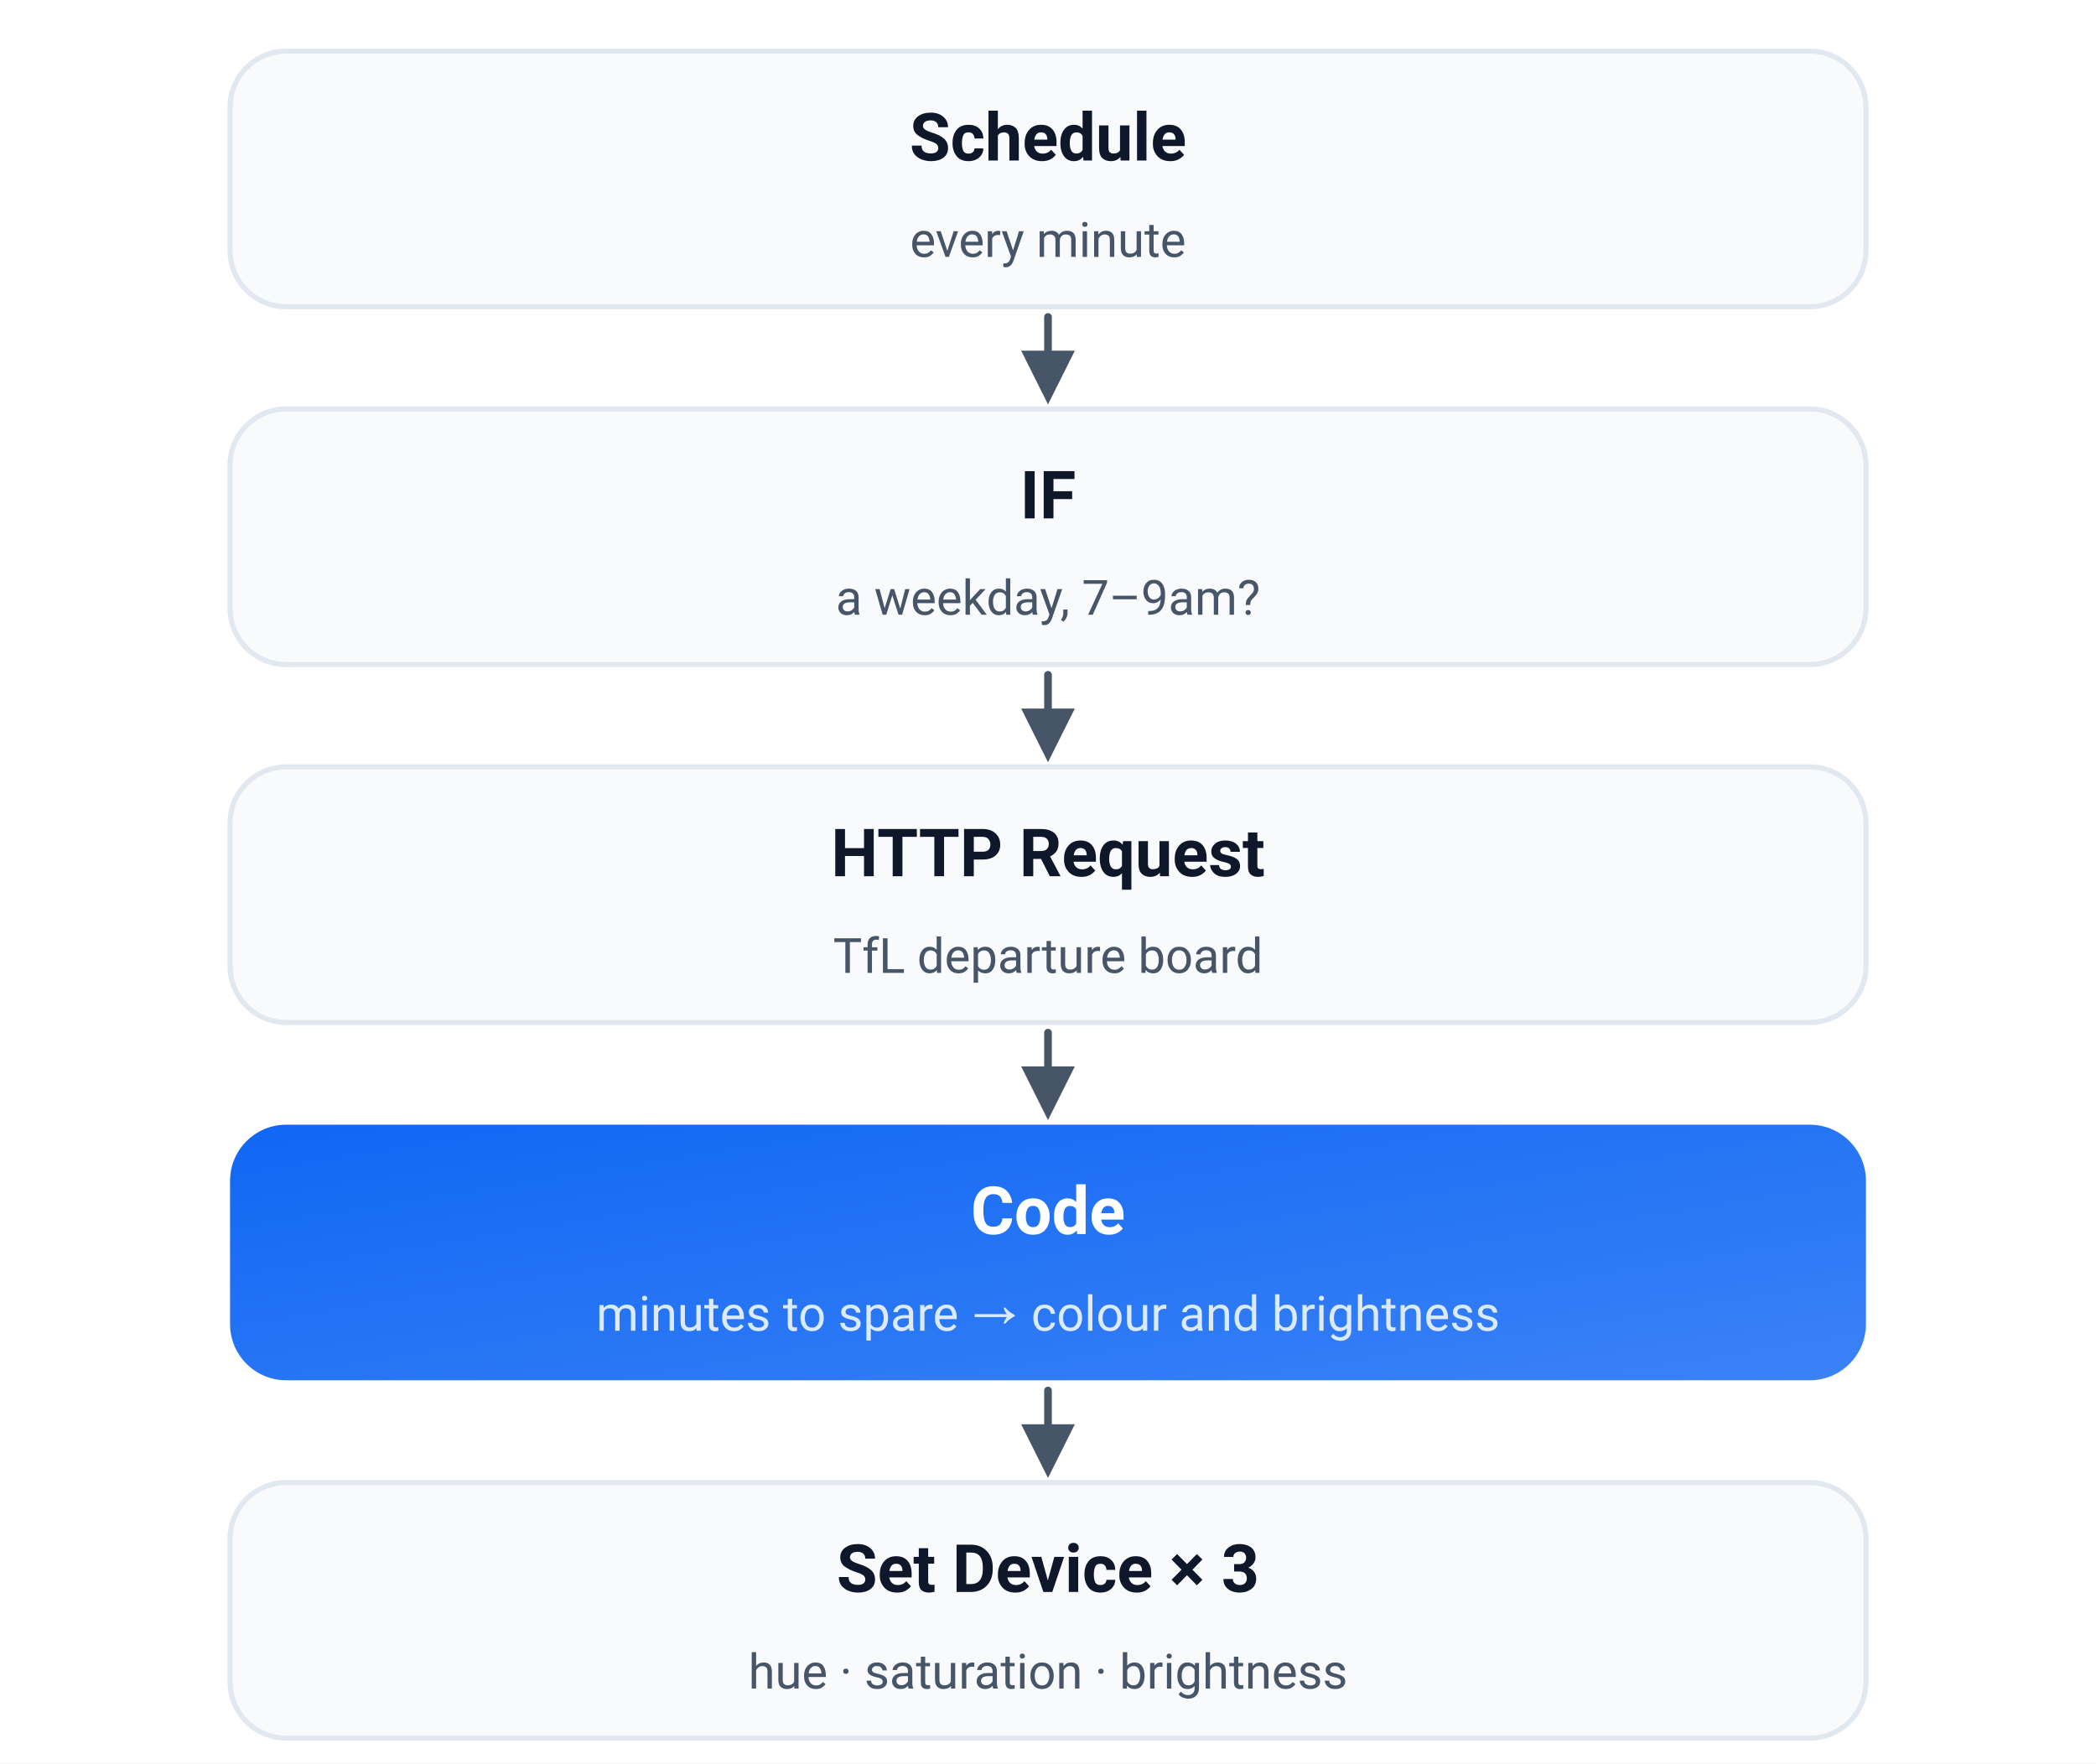
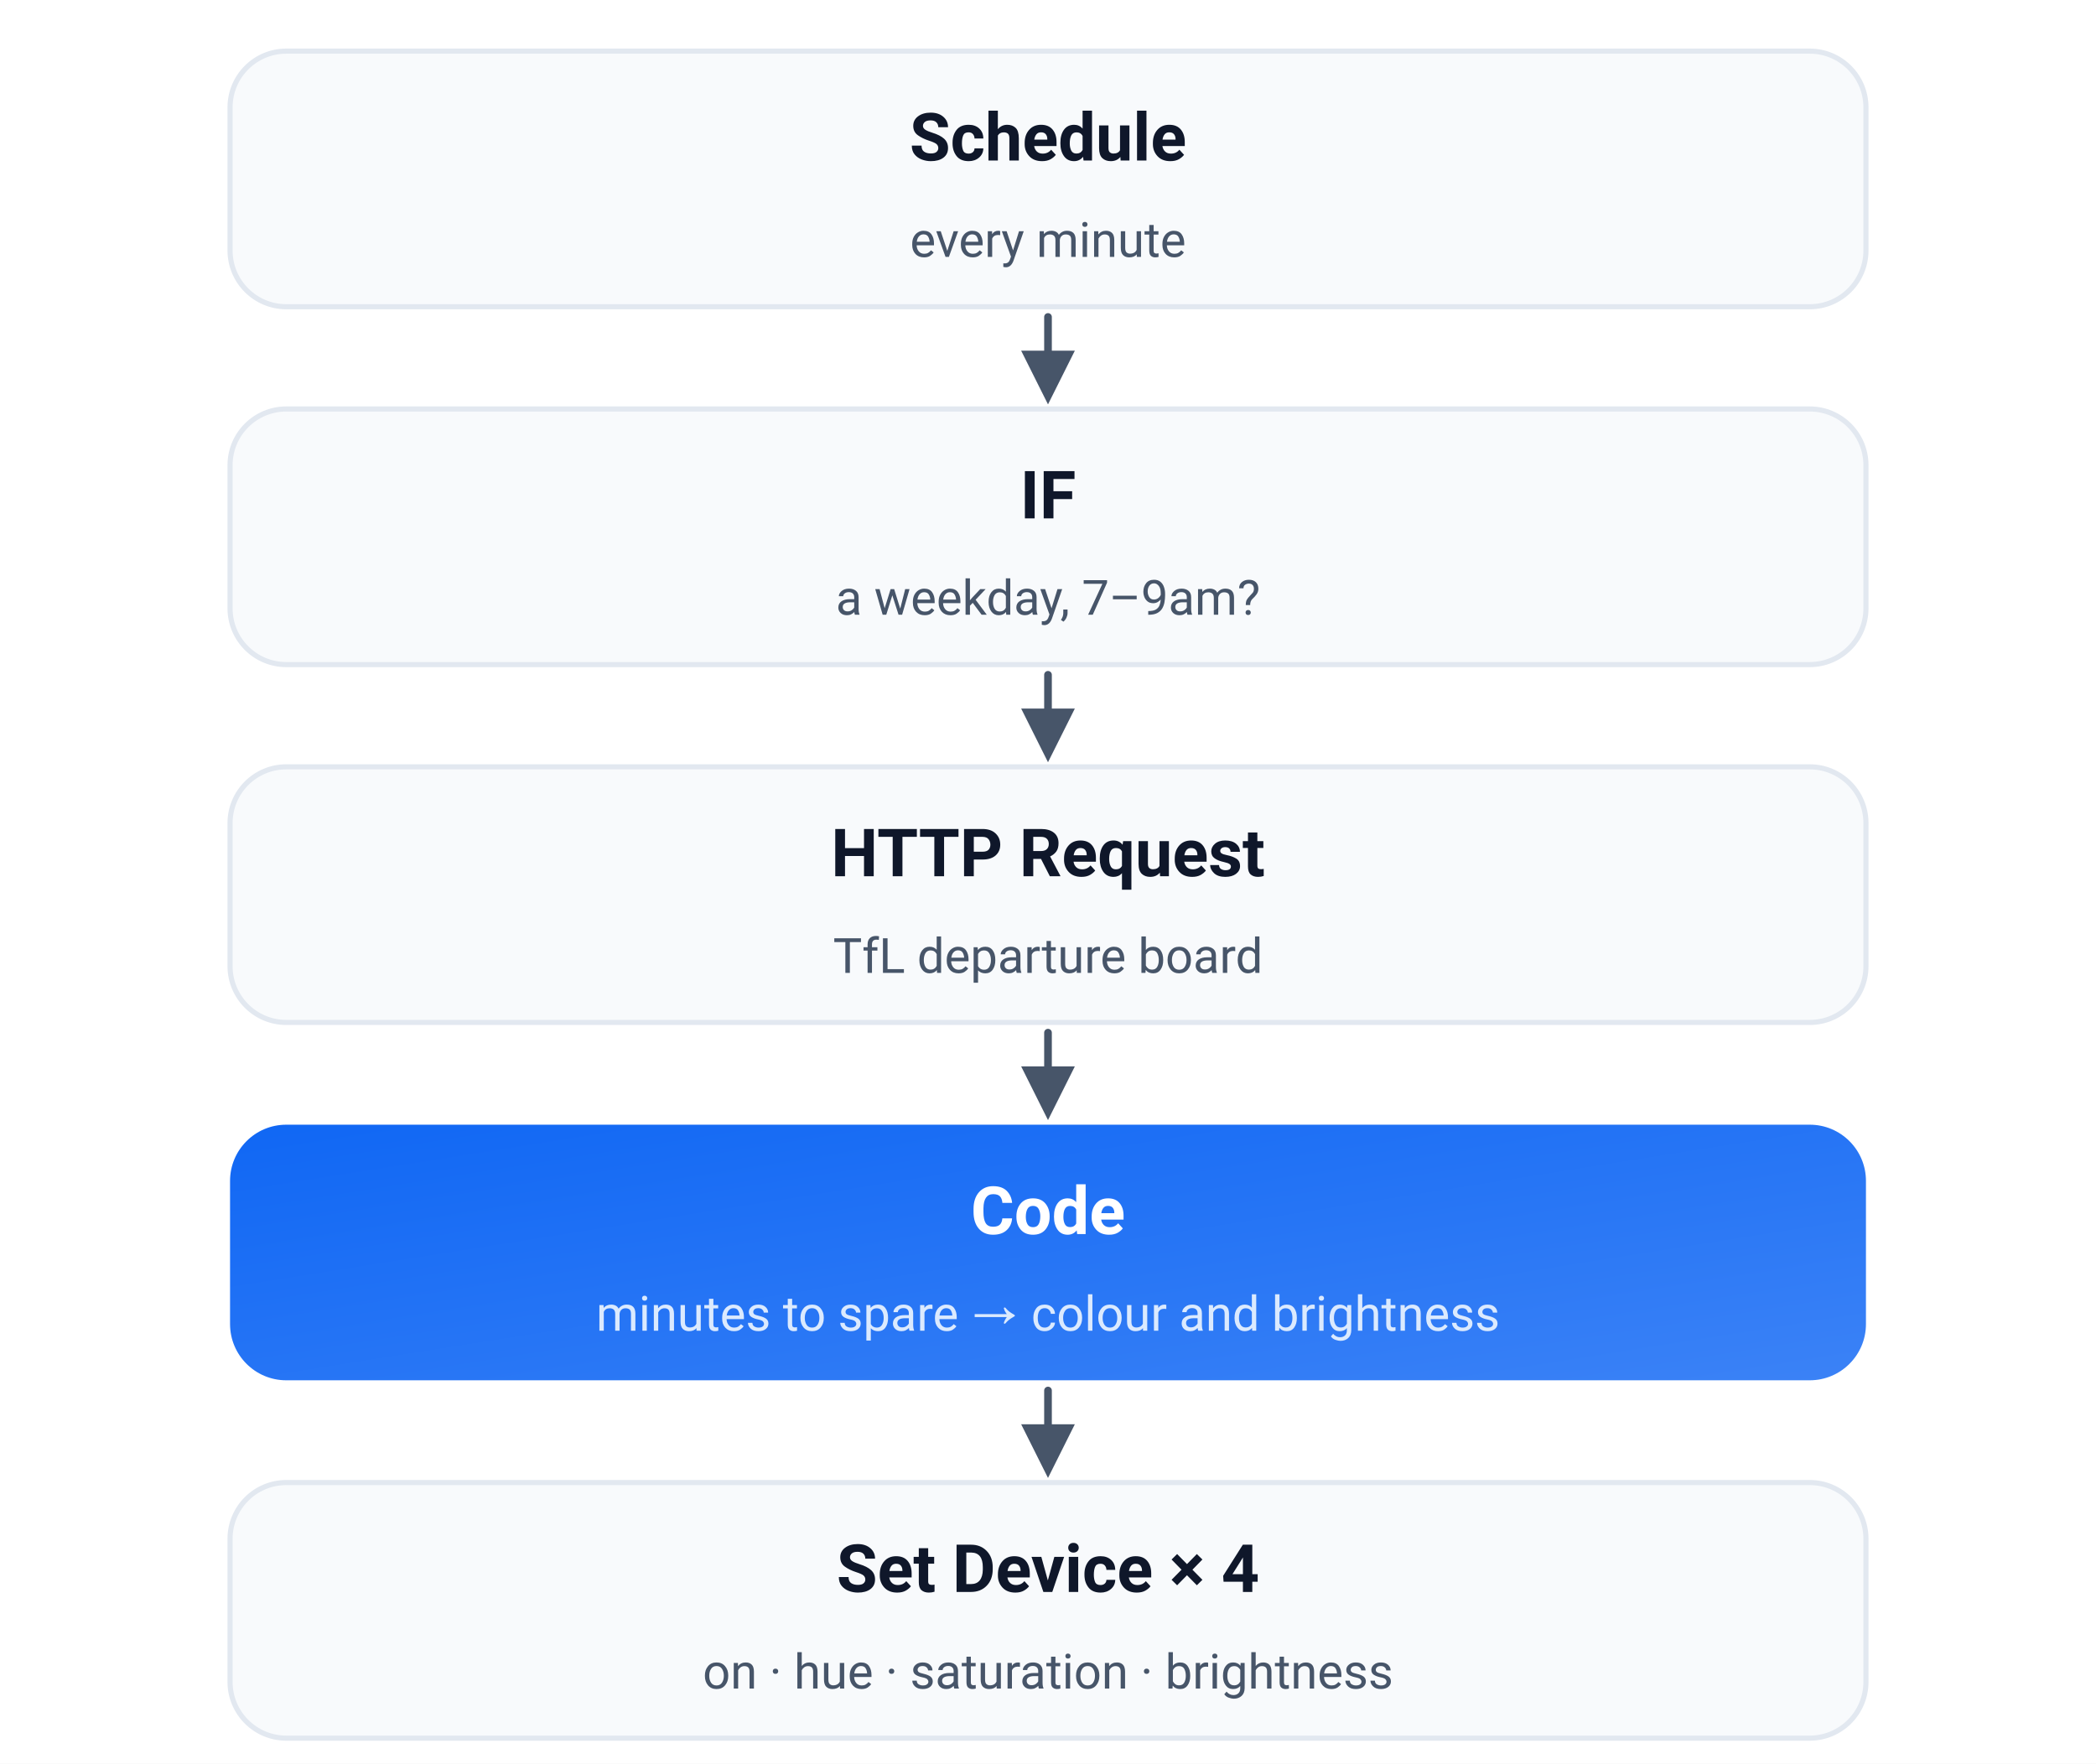
<svg xmlns="http://www.w3.org/2000/svg" viewBox="0 0 820 690" width="820" height="690" font-family="-apple-system, BlinkMacSystemFont, 'Segoe UI', Roboto, Helvetica, Arial, sans-serif" role="img" aria-labelledby="t d">
  <defs>
    <linearGradient id="brand" x1="0" y1="0" x2="1" y2="1">
      <stop offset="0" stop-color="#1067f4" />
      <stop offset="1" stop-color="#3b82f6" />
    </linearGradient>
    <marker id="arrow" viewBox="0 0 10 10" refX="8" refY="5" markerWidth="7" markerHeight="7" orient="auto-start-reverse">
      <path d="M0,0 L10,5 L0,10 z" fill="#475569" />
    </marker>
    <marker id="arrowMuted" viewBox="0 0 10 10" refX="8" refY="5" markerWidth="7" markerHeight="7" orient="auto-start-reverse">
      <path d="M0,0 L10,5 L0,10 z" fill="#94a3b8" />
    </marker>
    <marker id="arrowBlue" viewBox="0 0 10 10" refX="8" refY="5" markerWidth="7" markerHeight="7" orient="auto-start-reverse">
      <path d="M0,0 L10,5 L0,10 z" fill="#1067f4" />
    </marker>
  </defs>
  <rect width="820" height="690" fill="#ffffff" />
  <rect x="90" y="20" width="640" height="100" rx="22" fill="#f8fafc" stroke="#e2e8f0" stroke-width="2" />
  <text x="410.0" y="62.8" text-anchor="middle" font-size="26" font-weight="600" fill="#0f172a">Schedule</text>
  <text x="410.0" y="100.5" text-anchor="middle" font-size="19" fill="#475569">every minute</text>
  <rect x="90" y="160" width="640" height="100" rx="22" fill="#f8fafc" stroke="#e2e8f0" stroke-width="2" />
  <text x="410.0" y="202.8" text-anchor="middle" font-size="26" font-weight="600" fill="#0f172a">IF</text>
  <text x="410.0" y="240.5" text-anchor="middle" font-size="19" fill="#475569">a weekday, 7–9am?</text>
  <line x1="410.0" y1="124" x2="410.0" y2="154" stroke="#475569" stroke-width="3" stroke-linecap="round" marker-end="url(#arrow)" />
  <rect x="90" y="300" width="640" height="100" rx="22" fill="#f8fafc" stroke="#e2e8f0" stroke-width="2" />
  <text x="410.0" y="342.8" text-anchor="middle" font-size="26" font-weight="600" fill="#0f172a">HTTP Request</text>
  <text x="410.0" y="380.6" text-anchor="middle" font-size="19" fill="#475569">TfL departure board</text>
  <line x1="410.0" y1="264" x2="410.0" y2="294" stroke="#475569" stroke-width="3" stroke-linecap="round" marker-end="url(#arrow)" />
  <rect x="90" y="440" width="640" height="100" rx="22" fill="url(#brand)" stroke="none" stroke-width="2" />
  <text x="410.0" y="482.8" text-anchor="middle" font-size="26" font-weight="600" fill="#ffffff">Code</text>
  <text x="410.0" y="520.6" text-anchor="middle" font-size="19" fill="#dbeafe">minutes to spare → colour and brightness</text>
  <line x1="410.0" y1="404" x2="410.0" y2="434" stroke="#475569" stroke-width="3" stroke-linecap="round" marker-end="url(#arrow)" />
  <rect x="90" y="580" width="640" height="100" rx="22" fill="#f8fafc" stroke="#e2e8f0" stroke-width="2" />
-   <text x="410.0" y="622.8" text-anchor="middle" font-size="26" font-weight="600" fill="#0f172a">Set Device × 3</text>
-   <text x="410.0" y="660.6" text-anchor="middle" font-size="19" fill="#475569">hue · saturation · brightness</text>
+   <text x="410.0" y="622.8" text-anchor="middle" font-size="26" font-weight="600" fill="#0f172a">Set Device × 4</text>
+   <text x="410.0" y="660.6" text-anchor="middle" font-size="19" fill="#475569">on · hue · saturation · brightness</text>
  <line x1="410.0" y1="544" x2="410.0" y2="574" stroke="#475569" stroke-width="3" stroke-linecap="round" marker-end="url(#arrow)" />
</svg>
